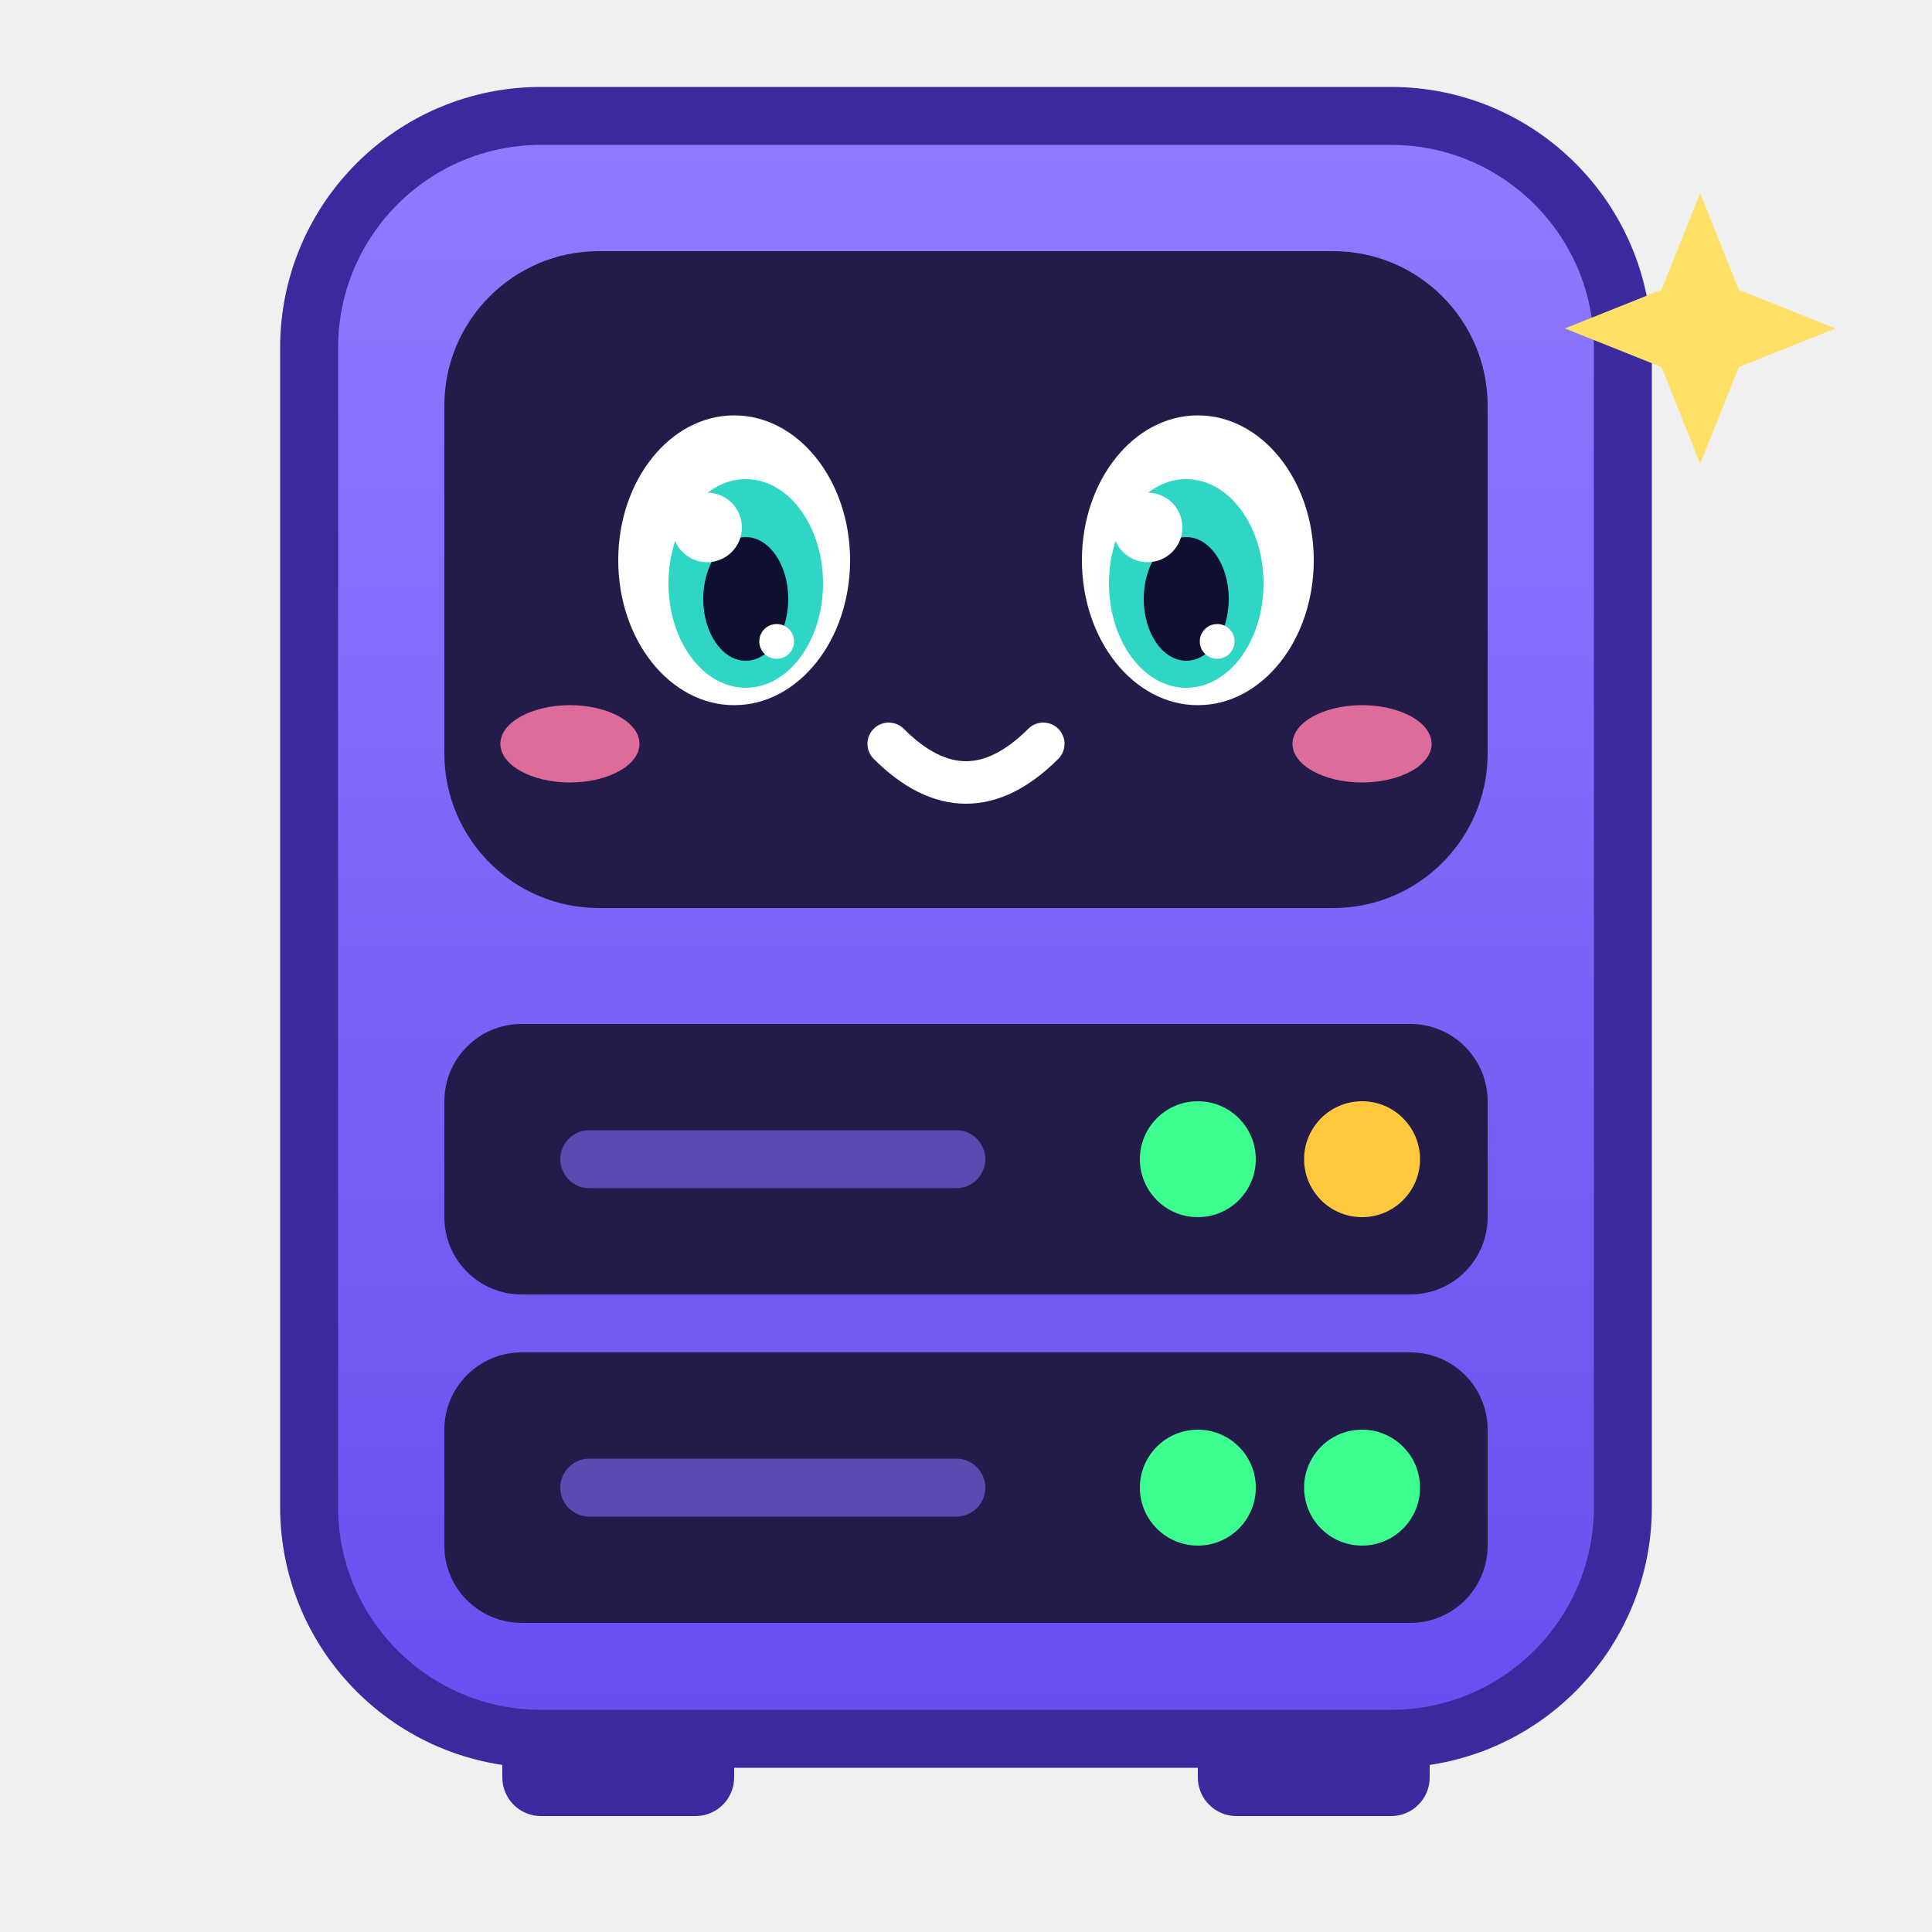
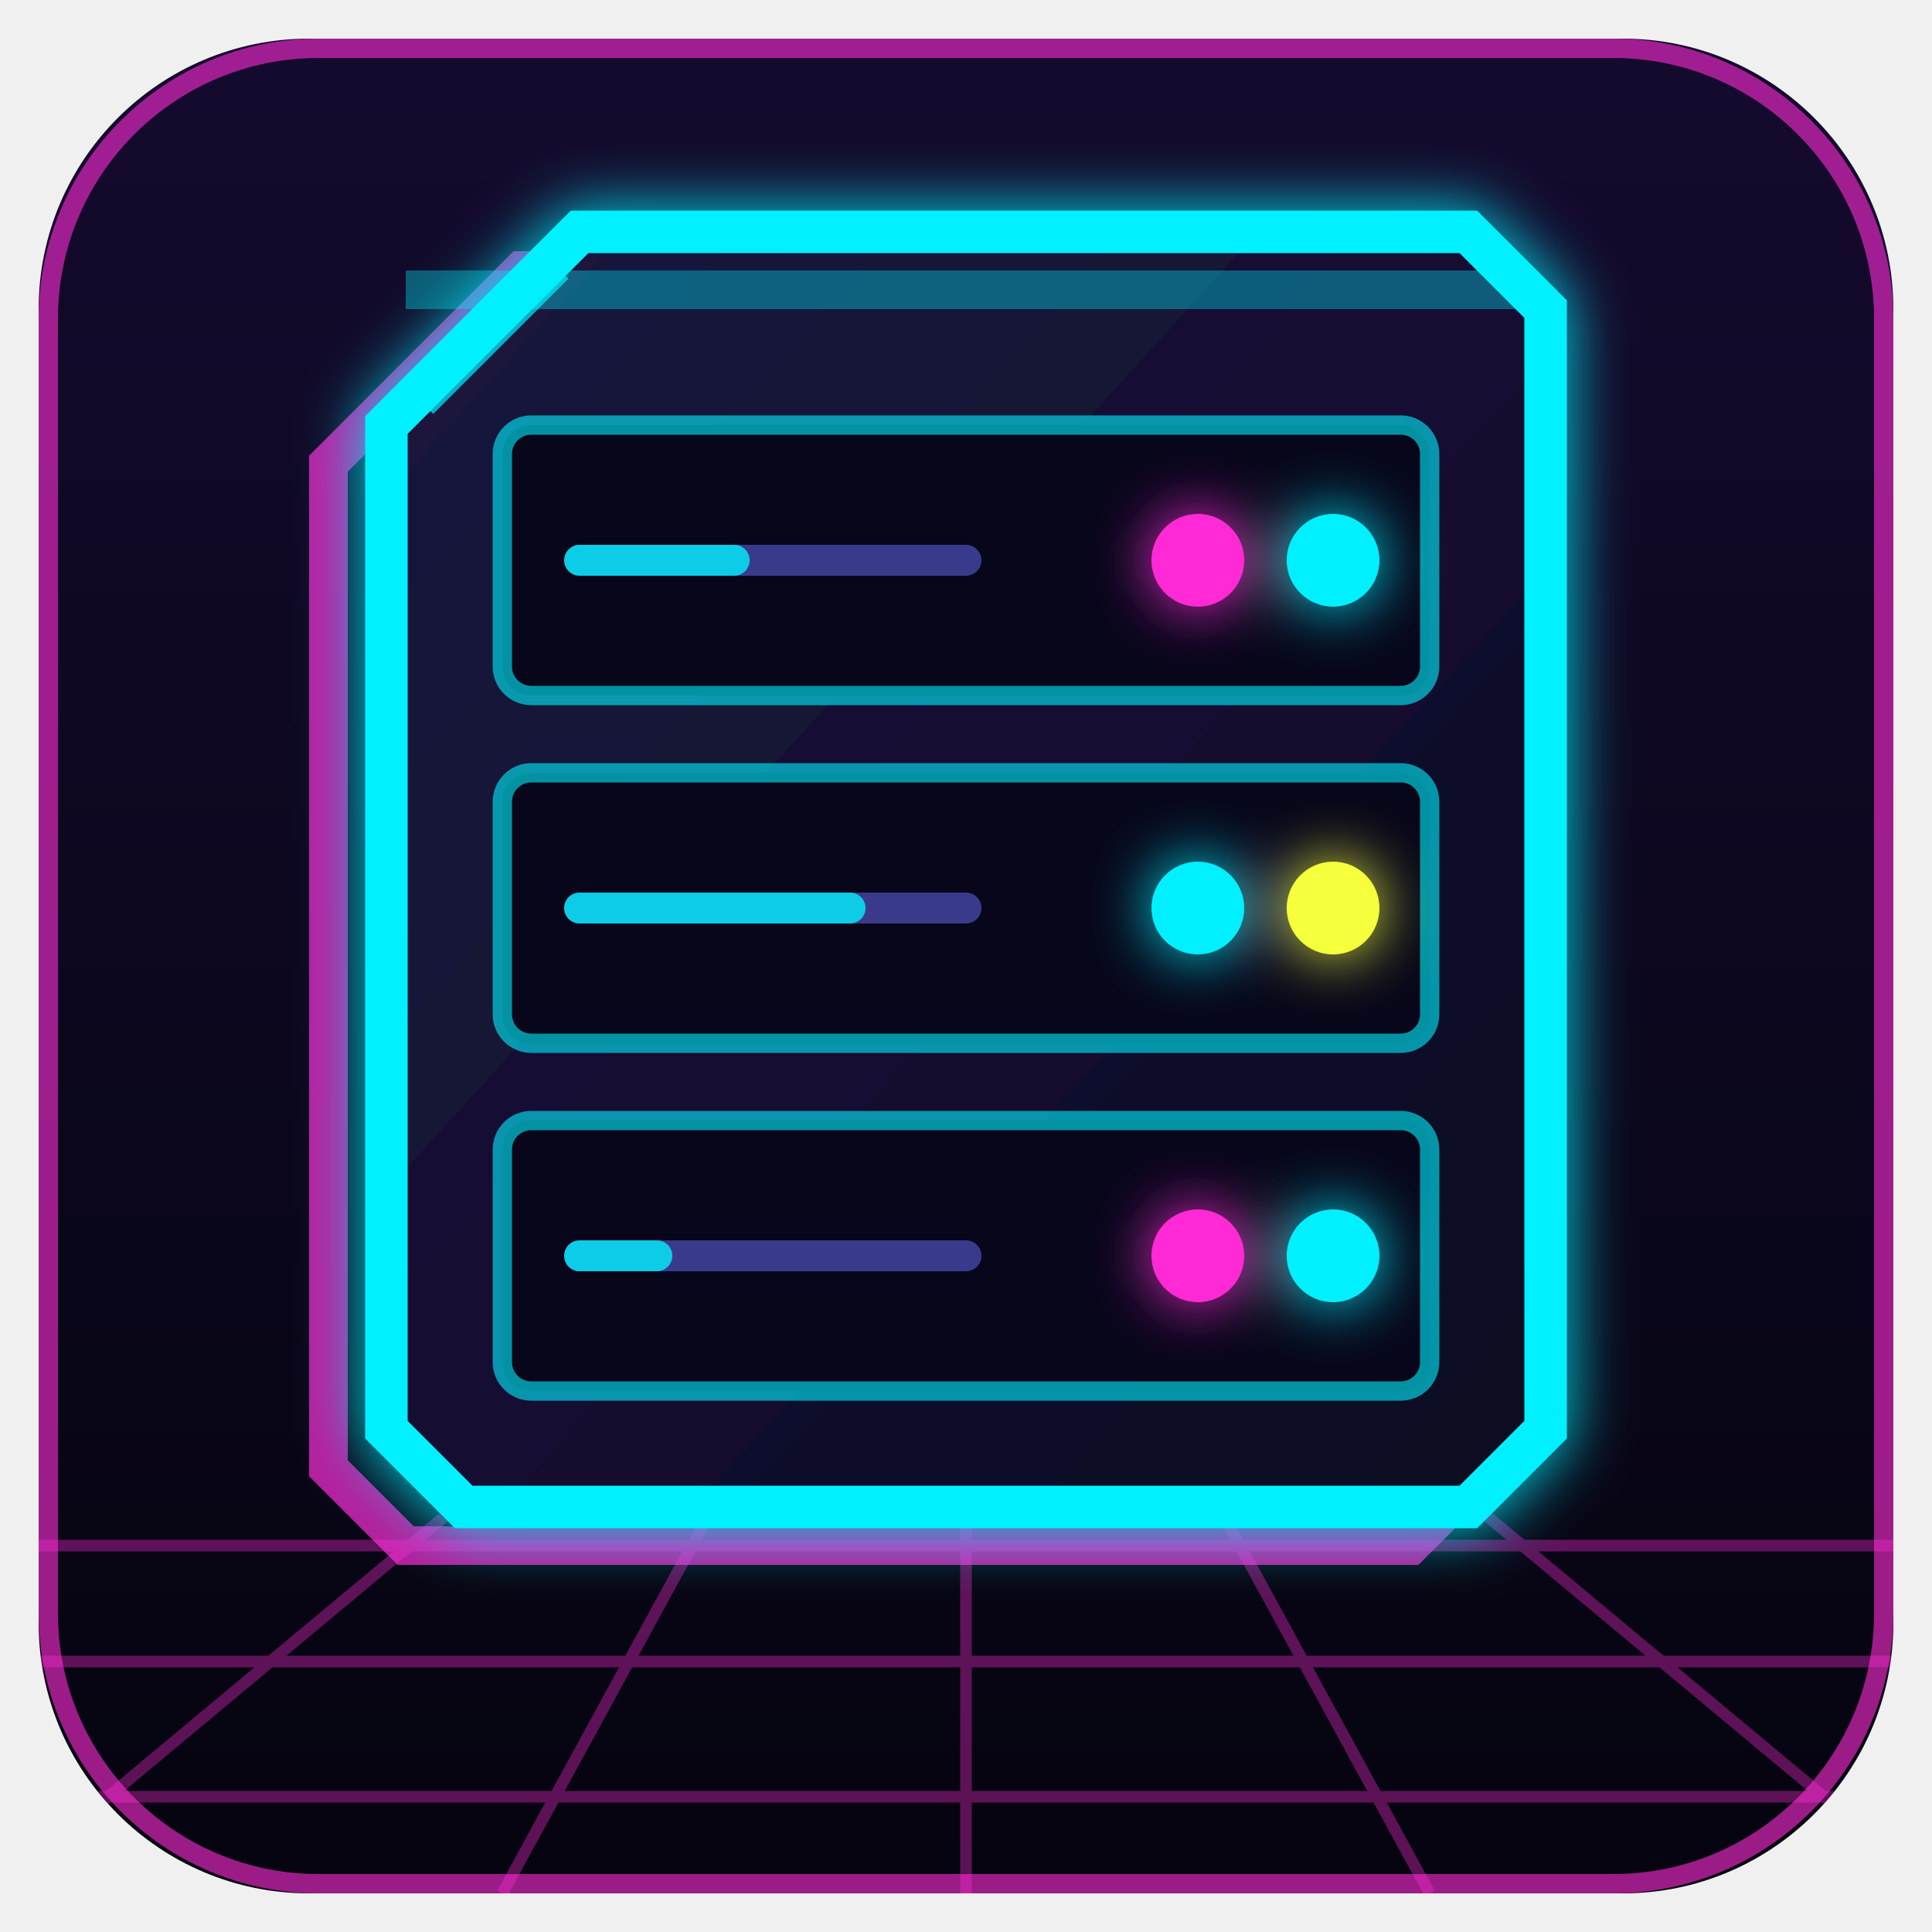
<svg xmlns="http://www.w3.org/2000/svg" viewBox="0 0 100 100" width="100" height="100">
  <defs>
-     <linearGradient id="body" x1="0" y1="0" x2="0" y2="1">
-       <stop offset="0" stop-color="#8F7BFF" />
-       <stop offset="1" stop-color="#6A4DF0" />
+     <linearGradient id="bg" x1="0" y1="0" x2="0" y2="1">
+       <stop offset="0" stop-color="#140A2E" />
+       <stop offset="1" stop-color="#05040F" />
    </linearGradient>
+     <linearGradient id="case" x1="0" y1="0" x2="1" y2="1">
+       <stop offset="0" stop-color="#1B1640" />
+       <stop offset="1" stop-color="#0C0A22" />
+     </linearGradient>
+     <filter id="glow" x="-30%" y="-30%" width="160%" height="160%">
+       <feGaussianBlur stdDeviation="1.6" result="b" />
+       <feMerge>
+         <feMergeNode in="b" />
+         <feMergeNode in="SourceGraphic" />
+       </feMerge>
+     </filter>
+     <clipPath id="tile">
+       <rect x="2" y="2" width="96" height="96" rx="14" />
+     </clipPath>
  </defs>
-   <rect x="26" y="88" width="12" height="6" rx="2" fill="#3A2A9E" />
-   <rect x="62" y="88" width="12" height="6" rx="2" fill="#3A2A9E" />
-   <rect x="16" y="6" width="68" height="84" rx="12" fill="url(#body)" stroke="#3A2A9E" stroke-width="3" />
-   <rect x="23" y="13" width="54" height="34" rx="8" fill="#231C4A" />
-   <g transform-origin="50 29">
-     <ellipse cx="38" cy="29" rx="6" ry="7.5" fill="#FFFFFF" />
-     <ellipse cx="62" cy="29" rx="6" ry="7.5" fill="#FFFFFF" />
-     <ellipse cx="38.6" cy="30.2" rx="4" ry="5.4" fill="#2FD6C5" />
-     <ellipse cx="61.4" cy="30.2" rx="4" ry="5.4" fill="#2FD6C5" />
-     <ellipse cx="38.6" cy="31" rx="2.2" ry="3.2" fill="#0F1030" />
-     <ellipse cx="61.4" cy="31" rx="2.2" ry="3.2" fill="#0F1030" />
-     <circle cx="36.6" cy="27.3" r="1.8" fill="#FFFFFF" />
-     <circle cx="59.4" cy="27.3" r="1.8" fill="#FFFFFF" />
-     <circle cx="40.2" cy="33.2" r="0.9" fill="#FFFFFF" />
-     <circle cx="63" cy="33.2" r="0.9" fill="#FFFFFF" />
-     <animateTransform attributeName="transform" type="scale" additive="sum" values="1 1;1 1;1 0.1;1 1" keyTimes="0;0.92;0.96;1" dur="4s" repeatCount="indefinite" />
+   <g clip-path="url(#tile)">
+     <rect x="2" y="2" width="96" height="96" fill="url(#bg)" />
+     <g stroke="#FF2BD6" stroke-width="0.6" opacity="0.35">
+       <path d="M2 80 H98 M2 86 H98 M2 93 H98" />
+       <path d="M50 76 L50 98 M38 76 L26 98 M62 76 L74 98 M26 76 L2 96 M74 76 L98 96" />
+     </g>
+     <path d="M30 12 H76 L80 16 V74 L76 78 H24 L20 74 V22 Z" fill="none" stroke="#FF2BD6" stroke-width="2" opacity="0.7" transform="translate(-3 2)">
+       <animateTransform attributeName="transform" type="translate" values="-3 2;-3 2;-6 3;1 -1;-3 2" keyTimes="0;0.86;0.9;0.94;1" dur="3s" repeatCount="indefinite" />
+     </path>
+     <path d="M30 12 H76 L80 16 V74 L76 78 H24 L20 74 V22 Z" fill="url(#case)" stroke="#00F0FF" stroke-width="2.2" filter="url(#glow)" />
+     <path d="M22 21 L29 14" stroke="#00F0FF" stroke-width="1.2" opacity="0.7" />
+     <g fill="#07061A" stroke="#00F0FF" stroke-width="1" stroke-opacity="0.6">
+       <rect x="26" y="22" width="48" height="14" rx="1.5" />
+       <rect x="26" y="40" width="48" height="14" rx="1.5" />
+       <rect x="26" y="58" width="48" height="14" rx="1.5" />
+     </g>
+     <g stroke="#3A3A8C" stroke-width="1.6" stroke-linecap="round">
+       <path d="M30 29 H50 M30 47 H50 M30 65 H50" />
+     </g>
+     <g stroke="#00F0FF" stroke-width="1.6" stroke-linecap="round" opacity="0.8">
+       <path d="M30 29 H38 M30 47 H44 M30 65 H34" />
+     </g>
+     <g filter="url(#glow)">
+       <circle cx="62" cy="29" r="2.4" fill="#FF2BD6">
+         <animate attributeName="opacity" values="1;0.2;1" dur="0.9s" repeatCount="indefinite" />
+       </circle>
+       <circle cx="69" cy="29" r="2.4" fill="#00F0FF" />
+       <circle cx="62" cy="47" r="2.4" fill="#00F0FF" />
+       <circle cx="69" cy="47" r="2.4" fill="#F5FF3B">
+         <animate attributeName="opacity" values="1;1;0.15;1" keyTimes="0;0.5;0.6;1" dur="1.6s" repeatCount="indefinite" />
+       </circle>
+       <circle cx="62" cy="65" r="2.4" fill="#FF2BD6">
+         <animate attributeName="opacity" values="0.2;1;0.2" dur="1.3s" begin="0.4s" repeatCount="indefinite" />
+       </circle>
+       <circle cx="69" cy="65" r="2.4" fill="#00F0FF" />
+     </g>
+     <rect x="21" y="14" width="58" height="2" fill="#00F0FF" opacity="0.35">
+       <animate attributeName="y" values="14;74;14" dur="2.6s" repeatCount="indefinite" />
+     </rect>
+     <rect x="58" y="36" width="26" height="2.4" fill="#FF2BD6" opacity="0">
+       <animate attributeName="opacity" values="0;0;0.9;0;0" keyTimes="0;0.86;0.9;0.94;1" dur="3s" repeatCount="indefinite" />
+     </rect>
+     <rect x="14" y="55" width="20" height="1.6" fill="#00F0FF" opacity="0">
+       <animate attributeName="opacity" values="0;0;0.9;0" keyTimes="0;0.9;0.93;1" dur="3s" repeatCount="indefinite" />
+     </rect>
  </g>
-   <ellipse cx="29.5" cy="38.5" rx="3.6" ry="2" fill="#FF7AA8" opacity="0.85" />
-   <ellipse cx="70.5" cy="38.5" rx="3.6" ry="2" fill="#FF7AA8" opacity="0.85" />
-   <path d="M46 38.5 Q50 42.5 54 38.5" fill="none" stroke="#FFFFFF" stroke-width="2.2" stroke-linecap="round" />
-   <rect x="23" y="53" width="54" height="14" rx="4" fill="#231C4A" />
-   <rect x="23" y="70" width="54" height="14" rx="4" fill="#231C4A" />
-   <rect x="29" y="58.5" width="22" height="3" rx="1.5" fill="#5A4BB0" />
-   <rect x="29" y="75.5" width="22" height="3" rx="1.5" fill="#5A4BB0" />
-   <circle cx="62" cy="60" r="3" fill="#3DFF8F">
-     <animate attributeName="opacity" values="1;0.25;1" dur="1.2s" repeatCount="indefinite" />
-   </circle>
-   <circle cx="70.5" cy="60" r="3" fill="#FFC83D" />
-   <circle cx="62" cy="77" r="3" fill="#3DFF8F" />
-   <circle cx="70.5" cy="77" r="3" fill="#3DFF8F">
-     <animate attributeName="opacity" values="1;0.25;1" dur="0.8s" begin="0.4s" repeatCount="indefinite" />
-   </circle>
-   <path d="M88 10 L90 15 L95 17 L90 19 L88 24 L86 19 L81 17 L86 15 Z" fill="#FFE066" />
+   <rect x="2.5" y="2.5" width="95" height="95" rx="14" fill="none" stroke="#FF2BD6" stroke-width="1" opacity="0.6" />
</svg>
